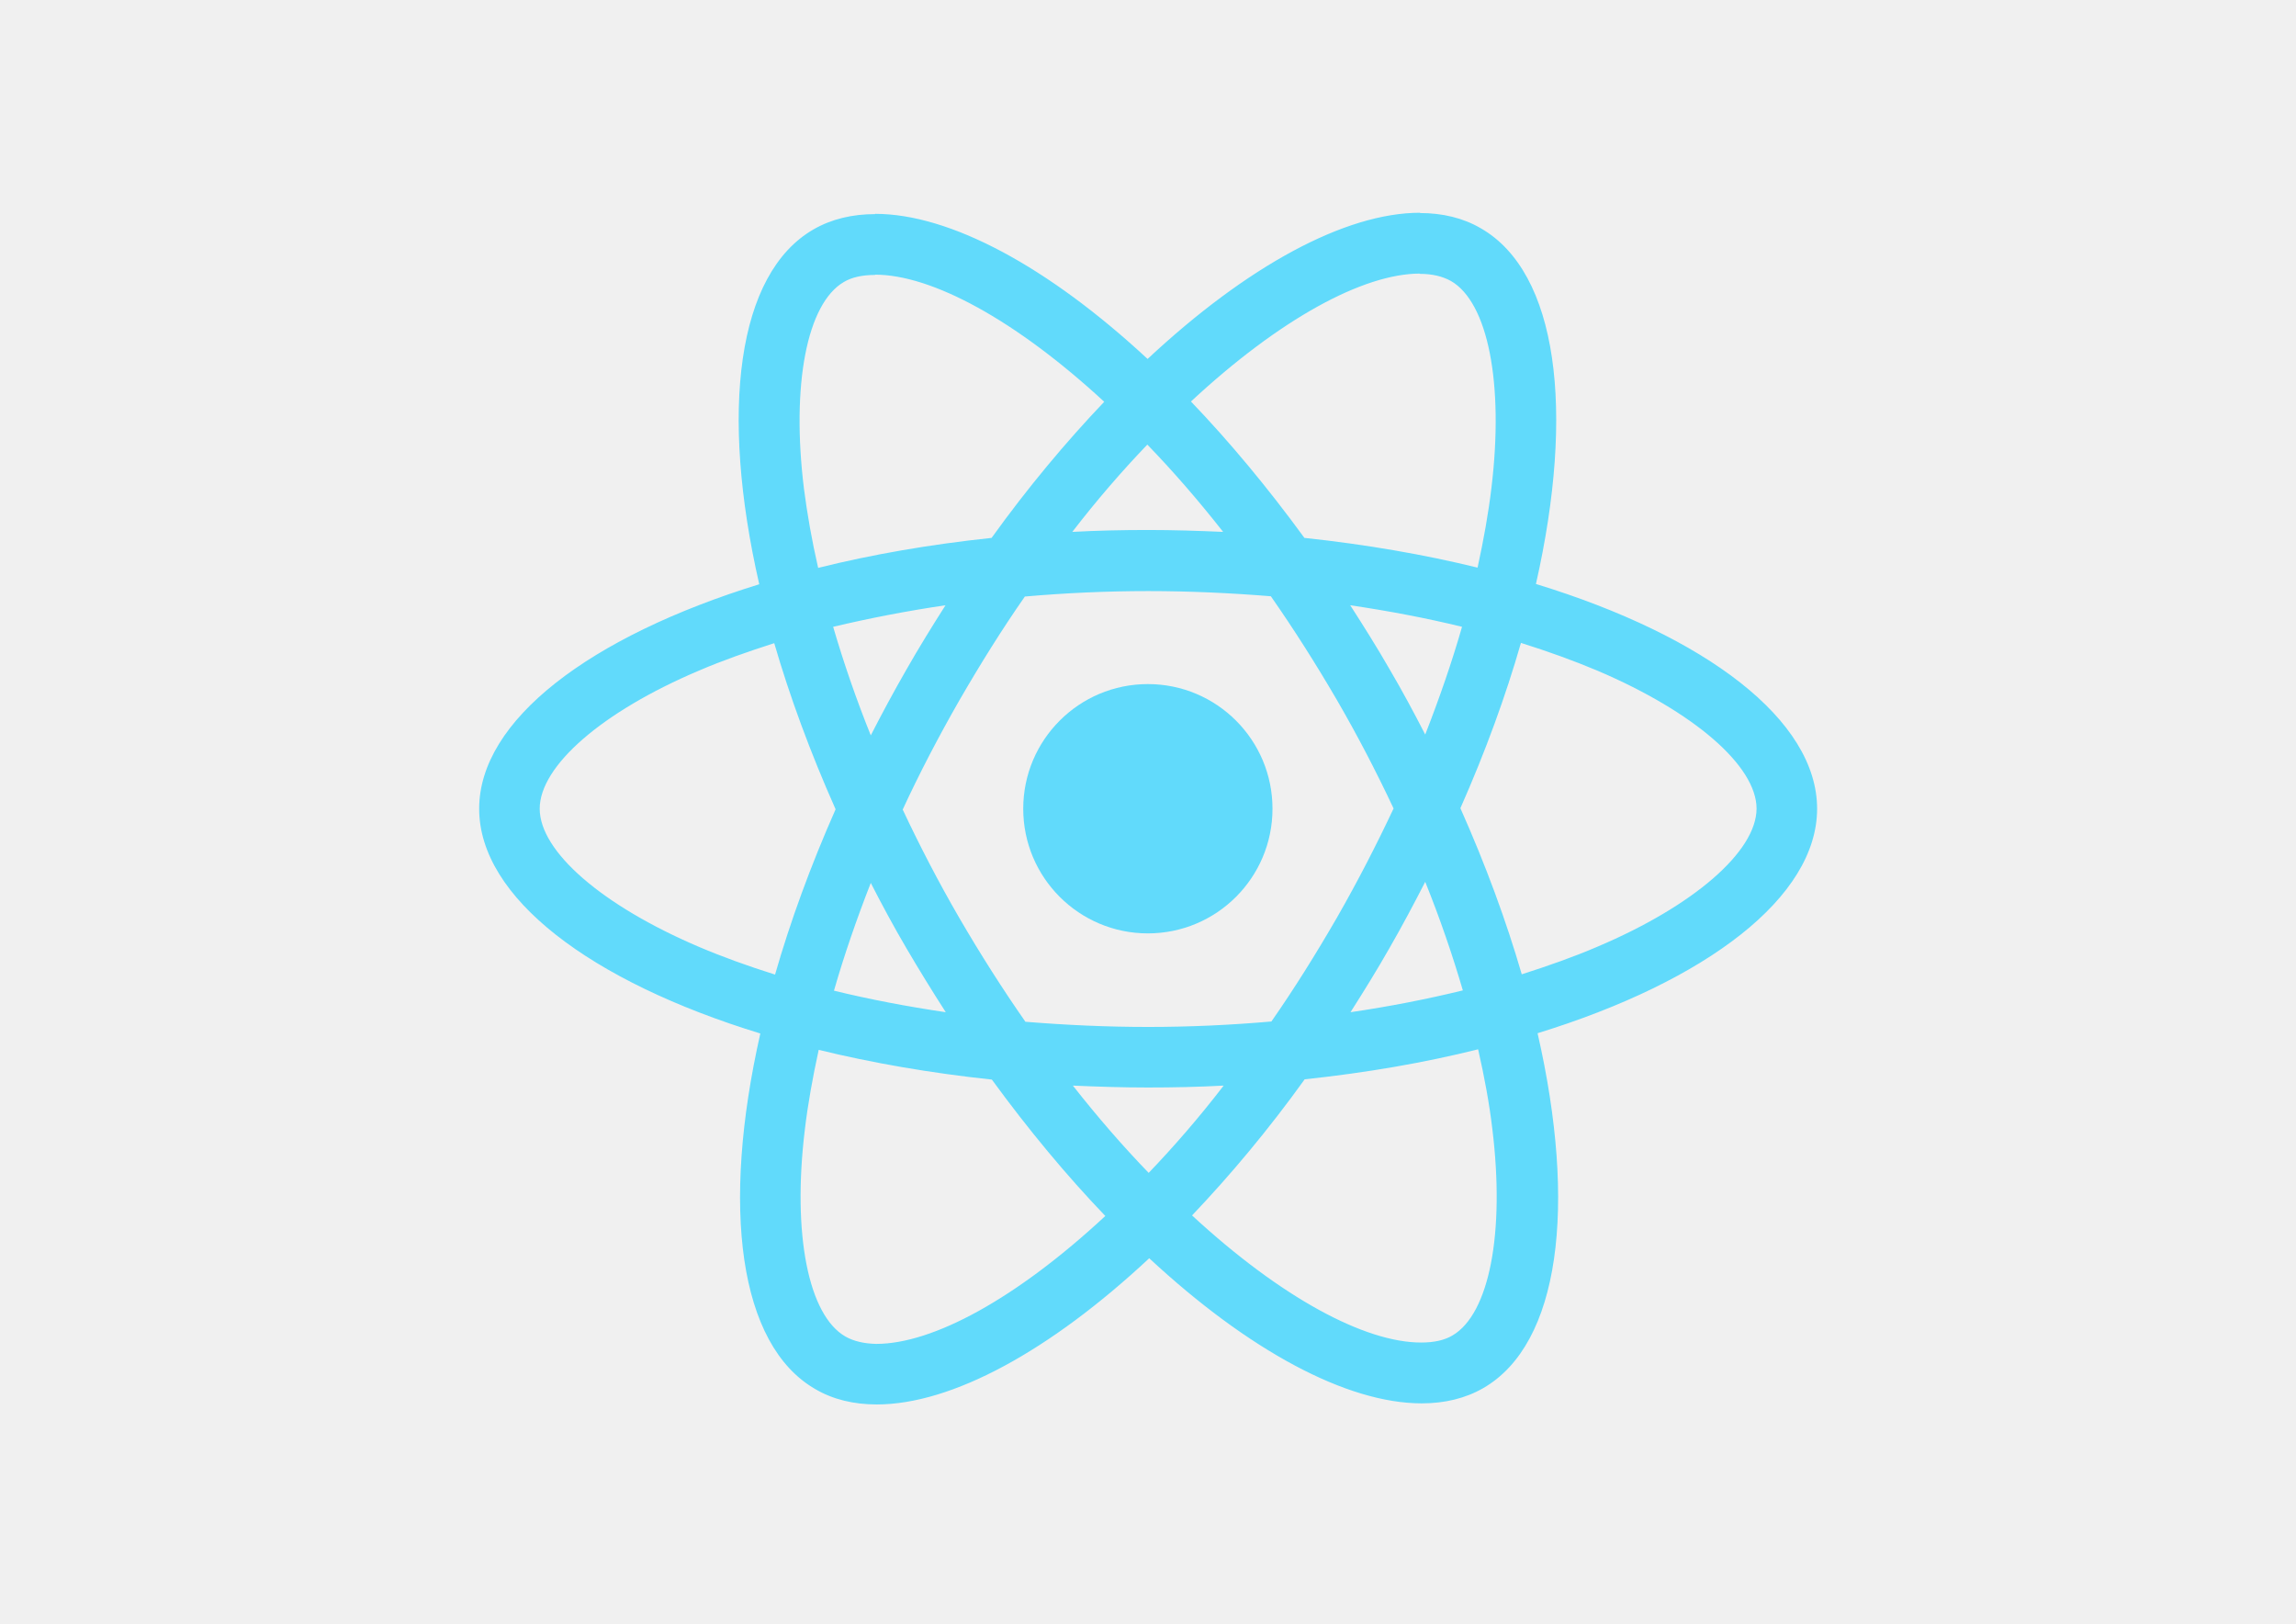
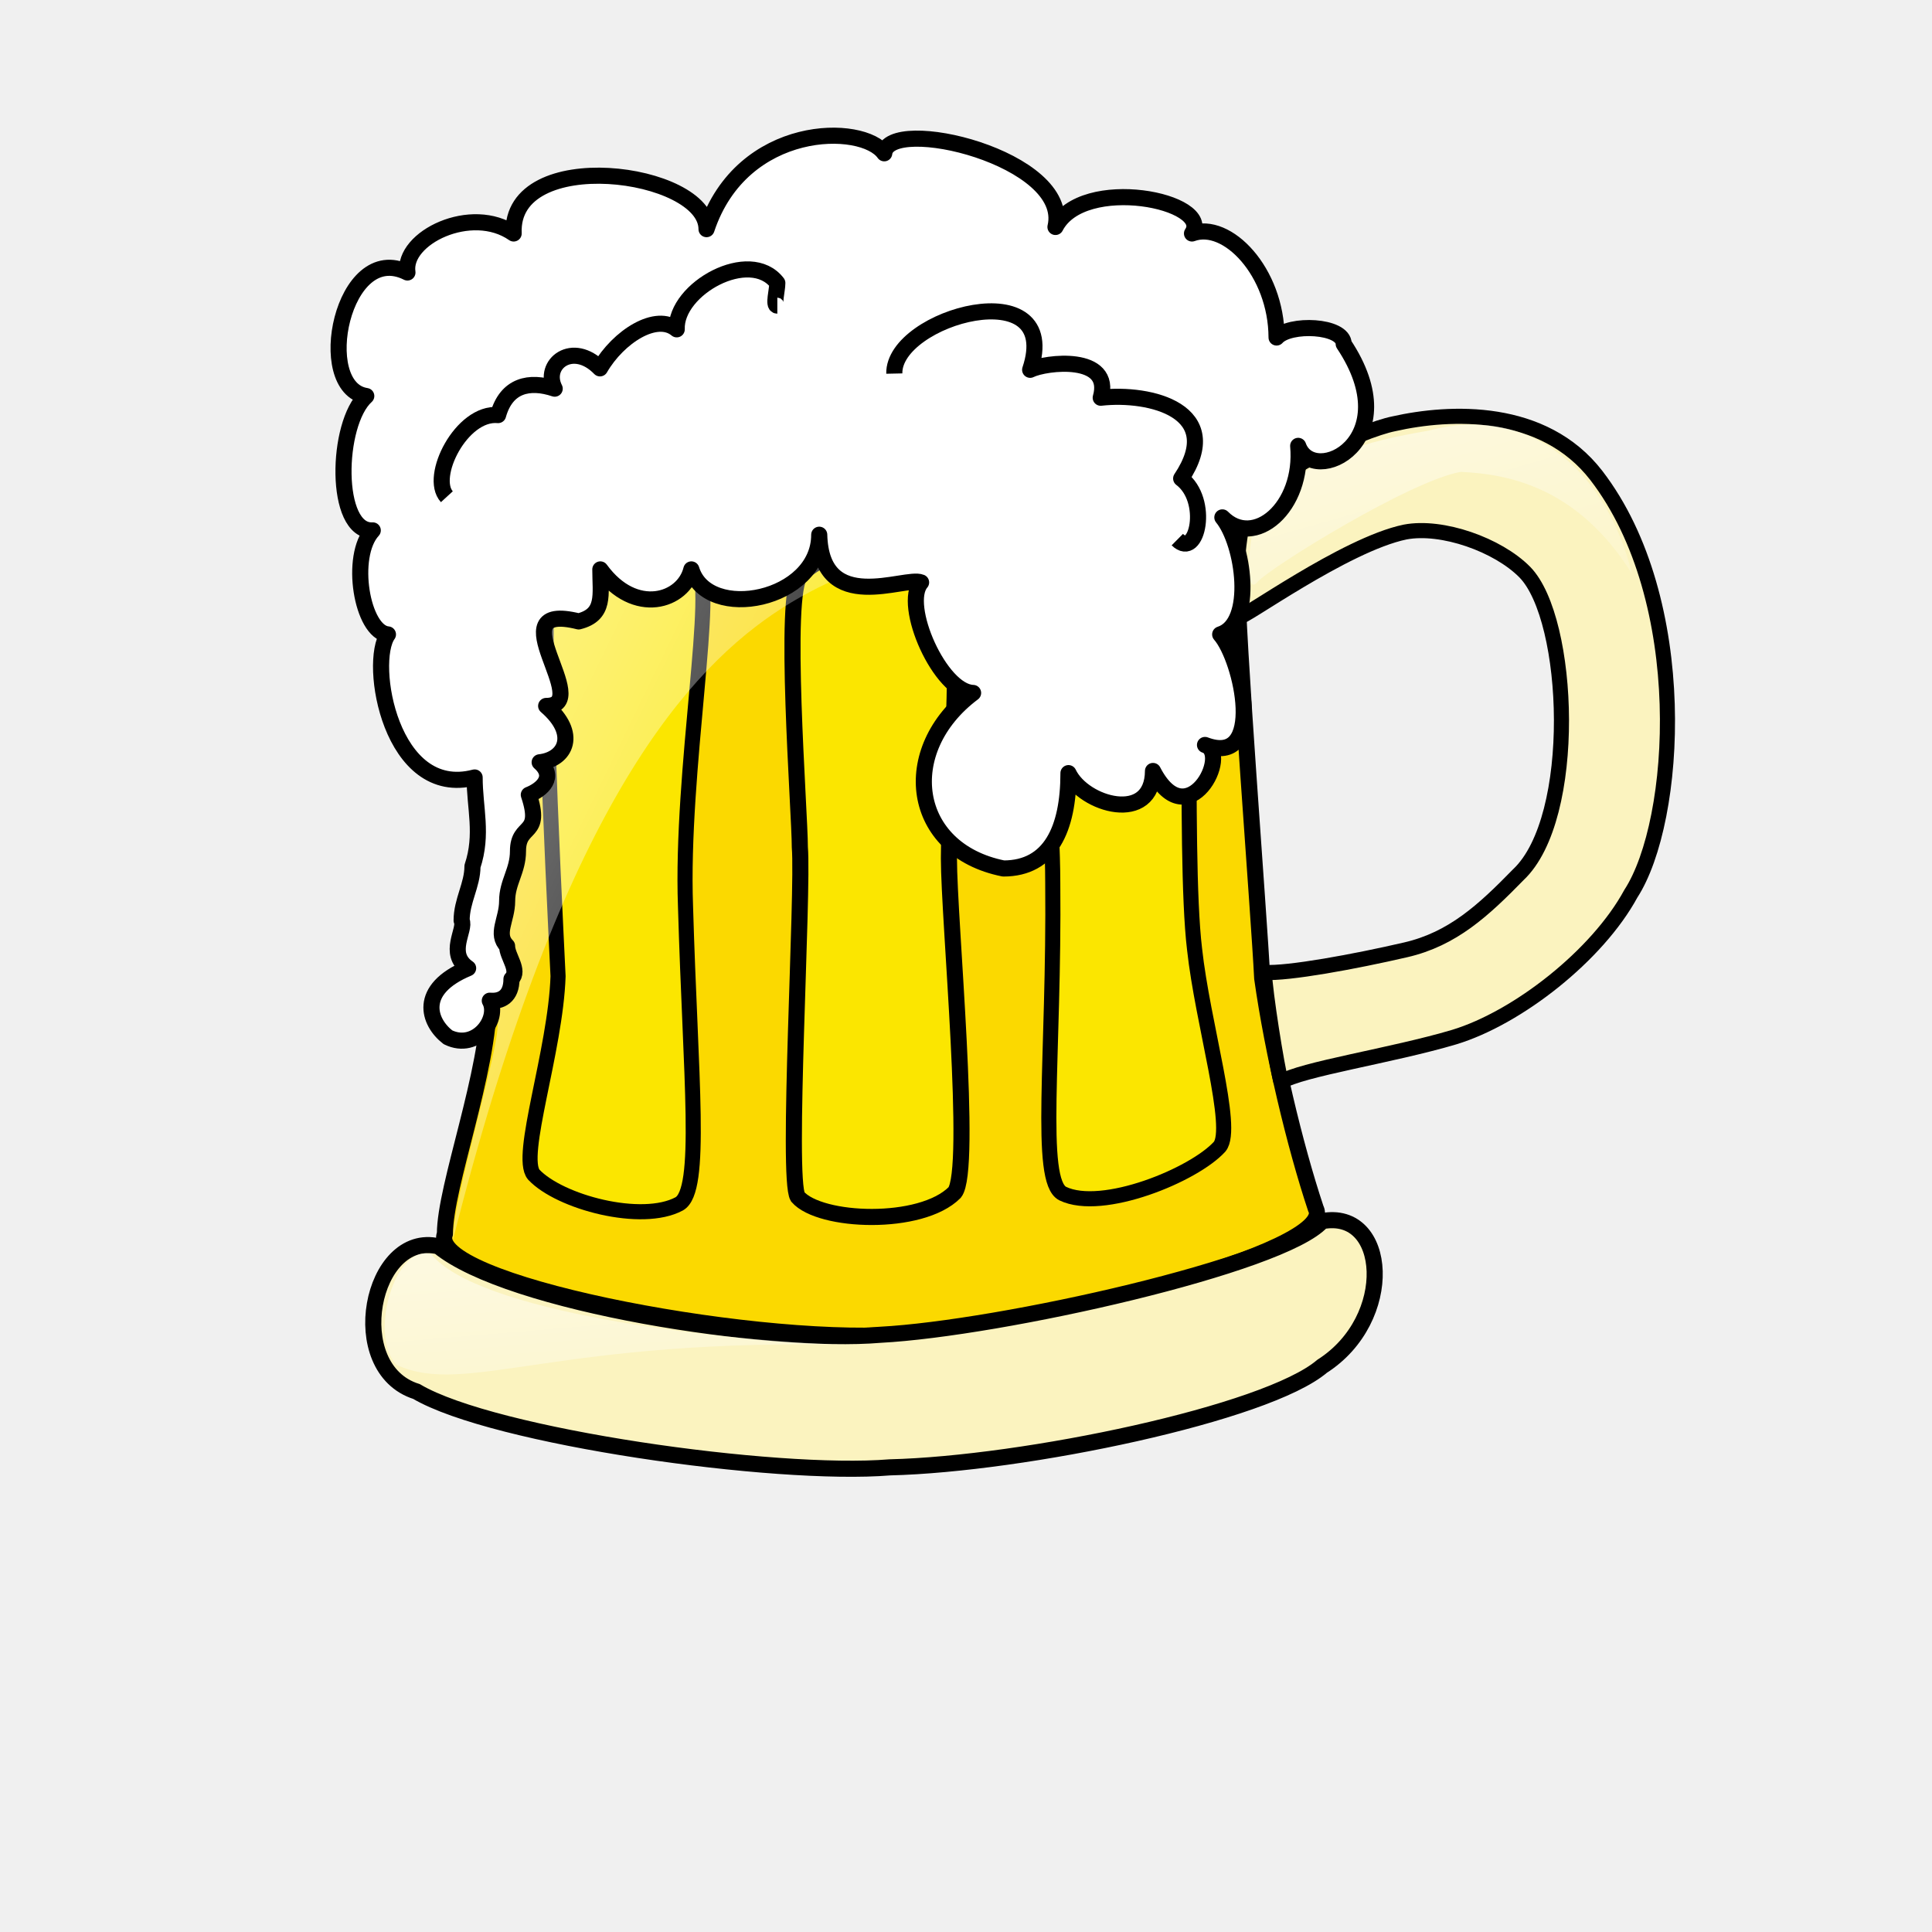
- <svg xmlns="http://www.w3.org/2000/svg" viewBox="0 0 841.9 595.3">
-   <g fill="#61DAFB">
-     <path d="M666.3 296.5c0-32.5-40.7-63.3-103.1-82.4 14.4-63.6 8-114.2-20.2-130.4-6.5-3.8-14.1-5.6-22.4-5.6v22.3c4.6 0 8.3.9 11.4 2.6 13.6 7.8 19.5 37.5 14.9 75.7-1.1 9.4-2.9 19.3-5.1 29.4-19.6-4.8-41-8.5-63.5-10.9-13.5-18.5-27.5-35.3-41.6-50 32.6-30.3 63.2-46.9 84-46.9V78c-27.5 0-63.5 19.6-99.9 53.6-36.4-33.8-72.4-53.2-99.9-53.2v22.3c20.7 0 51.4 16.5 84 46.6-14 14.7-28 31.4-41.3 49.9-22.6 2.4-44 6.1-63.6 11-2.3-10-4-19.7-5.2-29-4.7-38.2 1.1-67.9 14.6-75.8 3-1.8 6.9-2.6 11.5-2.6V78.5c-8.4 0-16 1.8-22.6 5.6-28.1 16.2-34.4 66.7-19.9 130.1-62.2 19.2-102.7 49.9-102.7 82.3 0 32.5 40.7 63.3 103.1 82.4-14.4 63.6-8 114.2 20.2 130.4 6.5 3.8 14.1 5.6 22.5 5.6 27.5 0 63.5-19.6 99.9-53.6 36.4 33.8 72.4 53.2 99.9 53.2 8.4 0 16-1.8 22.6-5.6 28.1-16.2 34.4-66.7 19.9-130.1 62-19.1 102.5-49.9 102.5-82.3zm-130.2-66.7c-3.7 12.9-8.3 26.2-13.5 39.5-4.1-8-8.4-16-13.1-24-4.6-8-9.5-15.8-14.4-23.4 14.2 2.1 27.9 4.7 41 7.9zm-45.8 106.5c-7.8 13.5-15.8 26.3-24.1 38.2-14.9 1.3-30 2-45.2 2-15.1 0-30.2-.7-45-1.9-8.3-11.9-16.4-24.6-24.2-38-7.6-13.1-14.5-26.4-20.8-39.8 6.2-13.4 13.2-26.8 20.7-39.9 7.8-13.5 15.8-26.3 24.1-38.2 14.9-1.3 30-2 45.2-2 15.1 0 30.2.7 45 1.9 8.3 11.9 16.4 24.6 24.2 38 7.6 13.1 14.5 26.4 20.8 39.8-6.3 13.4-13.2 26.8-20.7 39.9zm32.3-13c5.4 13.4 10 26.8 13.8 39.8-13.1 3.2-26.9 5.9-41.2 8 4.9-7.7 9.8-15.6 14.4-23.7 4.6-8 8.9-16.1 13-24.1zM421.2 430c-9.3-9.6-18.6-20.3-27.8-32 9 .4 18.2.7 27.5.7 9.4 0 18.7-.2 27.8-.7-9 11.7-18.3 22.4-27.5 32zm-74.4-58.9c-14.2-2.1-27.9-4.7-41-7.9 3.7-12.9 8.3-26.2 13.5-39.5 4.1 8 8.4 16 13.1 24 4.7 8 9.5 15.8 14.4 23.4zM420.7 163c9.3 9.6 18.6 20.3 27.8 32-9-.4-18.2-.7-27.5-.7-9.4 0-18.7.2-27.8.7 9-11.7 18.3-22.4 27.5-32zm-74 58.9c-4.9 7.7-9.8 15.6-14.4 23.7-4.6 8-8.9 16-13 24-5.4-13.4-10-26.8-13.8-39.8 13.1-3.1 26.9-5.8 41.2-7.9zm-90.5 125.2c-35.4-15.1-58.3-34.9-58.3-50.6 0-15.7 22.9-35.6 58.3-50.6 8.6-3.7 18-7 27.7-10.1 5.7 19.6 13.2 40 22.5 60.9-9.2 20.8-16.6 41.1-22.2 60.6-9.9-3.1-19.3-6.5-28-10.2zM310 490c-13.6-7.8-19.5-37.5-14.9-75.7 1.1-9.4 2.9-19.3 5.1-29.4 19.6 4.8 41 8.5 63.5 10.9 13.5 18.5 27.5 35.3 41.6 50-32.6 30.3-63.2 46.9-84 46.9-4.5-.1-8.3-1-11.3-2.7zm237.2-76.2c4.7 38.2-1.1 67.9-14.6 75.8-3 1.8-6.9 2.6-11.5 2.6-20.7 0-51.4-16.5-84-46.6 14-14.7 28-31.4 41.3-49.9 22.6-2.4 44-6.1 63.6-11 2.3 10.1 4.1 19.8 5.2 29.1zm38.5-66.7c-8.6 3.7-18 7-27.7 10.1-5.7-19.6-13.2-40-22.5-60.9 9.2-20.8 16.6-41.1 22.2-60.6 9.9 3.1 19.3 6.5 28.1 10.2 35.4 15.1 58.3 34.9 58.3 50.6-.1 15.7-23 35.6-58.4 50.6zM320.8 78.4z" />
-     <circle cx="420.9" cy="296.5" r="45.7" />
-     <path d="M520.5 78.1z" />
-   </g>
+ <svg xmlns="http://www.w3.org/2000/svg" xmlns:xlink="http://www.w3.org/1999/xlink" id="svg1" height="120pt" width="120pt">
+   <defs id="defs3">
+     <linearGradient id="linearGradient835">
+       <stop id="stop836" stop-color="#fff" stop-opacity=".5" offset="0" />
+       <stop id="stop837" stop-color="#fff" stop-opacity=".1" offset="1" />
+     </linearGradient>
+     <linearGradient id="linearGradient838" y2=".656" xlink:href="#linearGradient835" y1=".117" x2=".9" x1=".212" />
+     <linearGradient id="linearGradient840" y2="1.806" xlink:href="#linearGradient835" y1=".139" x2=".609" x1=".065" />
+     <linearGradient id="linearGradient842" y2="1.293" xlink:href="#linearGradient835" y1=".078" x2=".986" x1=".156" />
+   </defs>
+   <path id="path825" stroke-linejoin="round" d="m38.153 33.449c2.352 1.227 22.369 5.488 33.972 5.227 16.528 0.261 30.315-6.05 32.925-7.056 0 1.434-2.3 10.273-2.61 15.68 0 5.447 1.83 28.414 2.09 33.71 0.87 6.179 2.7 13.862 4.44 19.08 1.83 3.55-23.561 9.85-34.754 10.45-12.602 0.78-38.937-4.37-37.369-8.36 0-3.971 3.658-13.385 3.658-19.602 0.523-6.025-0.261-23.272-0.261-30.836-0.261-6.779-1.054-12.56-2.091-18.293z" fill-rule="evenodd" stroke="#000" stroke-width="1pt" fill="#fbd900" />
+   <path id="path827" d="m36.324 103.22c-5.586-1.33-7.879 10.12-1.829 12.02 6.367 3.76 29.703 7.06 39.198 6.28 11.101-0.27 31.197-4.45 35.797-8.37 6.14-3.92 5.47-13.06 0-12.02-3.27 3.66-26.694 8.89-36.581 9.41-9.222 0.78-30.749-2.53-36.585-7.32z" fill-rule="evenodd" stroke="#000" stroke-width="1pt" fill="#fbf3bf" />
+   <path id="path828" stroke-linejoin="bevel" d="m103.07 42.609c1.25-3.211 9.64-6.971 12.37-7.515 4.68-1.051 12.38-1.388 16.76 4.28 7.94 10.323 6.76 28.625 2.86 34.638-2.77 5.103-9.37 10.281-14.63 11.877-5.16 1.534-12.71 2.661-14.34 3.712-0.35-1.297-1.32-7.388-1.38-9.071 1.95 0.128 7.49-0.893 11.7-1.868 3.9-0.899 6.45-3.275 9.33-6.223 5-4.7 4.35-21.159 0.54-25.056-2.23-2.263-6.85-3.905-9.91-3.323-5 1.031-13.68 7.365-13.68 6.979-0.51-2.079-0.25-6.159 0.38-8.43z" fill-rule="evenodd" stroke="#000" stroke-width="1.25" fill="#fbf3bf" />
+   <path id="path830" stroke-linejoin="round" d="m57.712 46.931c1.656 1.207-1.355 16.955-0.941 28.131 0.414 14.296 1.443 23.528-0.522 24.636-3.107 1.672-9.901-0.136-12.045-2.421-1.274-1.507 1.806-10.24 2.012-16.428-0.413-8.712-1.702-33.304-0.461-34.778 2.253-2.054 9.681-1.153 11.957 0.86z" fill-rule="evenodd" stroke="#000" stroke-width="1.25" fill="#fbe600" />
+   <path id="path832" d="m66.303 47.6c-1.479 1.425-0.064 19.625-0.064 22.559 0.306 3.809-1.101 27.453-0.177 28.955 1.848 2.126 10.216 2.446 13.001-0.357 1.505-1.874-0.478-22.544-0.478-27.679 0-5.511 1.407-22.052-0.441-23.58-2.032-2.15-8.439-3.18-11.841 0.102z" fill-rule="evenodd" stroke="#000" stroke-width="1pt" fill="#fbe600" />
+   <path id="path833" stroke-linejoin="round" d="m85.991 46.156c-1.658 1.256 1.18 15.8 1.194 26.982 0.138 14.3-1.244 24.662 0.824 25.709 3.268 1.583 10.881-1.541 13.001-3.891 1.25-1.544-1.412-10.178-2.082-16.357-0.984-8.164 0.147-33.129-1.19-34.564-2.401-1.984-9.481 0.04-11.747 2.121z" fill-rule="evenodd" stroke="#000" stroke-width="1.25" fill="#fbe600" />
+   <path id="path834" fill-rule="evenodd" fill="url(#linearGradient838)" d="m79.272 39.684c-4.989 1.109-36.587-3.141-39.728-4.804 0.924 4.619 3.141 45.272 1.663 49.891 0.185 2.033-3.881 15.153-3.696 17.929 17.185-68.375 39.729-48.972 41.761-63.016z" />
+   <path id="path839" fill-rule="evenodd" fill="url(#linearGradient840)" d="m35.717 103.87c-3.051-0.89-5.205 6.82-2.871 9.16 5.743 2.69 13.281-2.34 38.23-1.62-12.744-0.36-31.589-2.87-35.359-7.54z" />
+   <path id="path841" fill-rule="evenodd" fill="url(#linearGradient842)" d="m104.28 42.13c4.49-4.487 8.79-5.564 14-6.461 8.79-2.334 14.9 3.769 16.87 11.846-4.49-7.18-10.23-8.257-14.18-8.436-4.13 0.718-15.79 7.897-16.87 9.154-1.08 1.256-0.72-4.129 0.18-6.103z" />
+   <path id="path844" stroke-linejoin="round" d="m37.098 85.903c2.384 1.159 4.282-1.569 3.465-3.03 0.915 0.087 1.795-0.325 1.795-1.795 0.721-0.72-0.364-1.854-0.364-2.736-0.994-0.993 0.005-2.165 0.005-3.725 0-1.554 0.898-2.503 0.898-4.128 0-2.362 2.059-1.181 0.897-4.667 1.088-0.425 2.274-1.485 0.898-2.692 2.16-0.24 3.218-2.354 0.538-4.667 4.073 0-4.23-8.73 2.692-7 2.222-0.555 1.795-2.215 1.795-4.307 2.872 3.948 6.896 2.621 7.538 0 1.349 4.399 10.59 2.587 10.59-2.872 0.179 6.75 7.118 3.404 8.436 3.949-1.616 1.866 1.584 9.079 4.307 9.153-6.309 4.732-5.173 13.001 2.513 14.538 3.894 0 5.385-3.278 5.385-7.897 1.256 2.645 6.972 4.28 7-0.179 2.871 5.544 6.494-1.471 4.307-2.154 5.027 1.905 3.087-7.079 1.257-9.154 2.87-0.914 1.96-7.521 0.18-9.692 2.62 2.665 6.74-0.831 6.28-5.923 1.23 3.467 9.15-0.368 3.77-8.436 0-1.545-4.49-1.749-5.56-0.538-0.02-5.446-4.1-9.692-7.004-8.615 1.804-2.693-9.048-4.899-11.307-0.539 1.35-5.701-13.811-9.333-14.179-6.102-1.749-2.513-11.771-2.559-14.718 6.282 0-4.861-16.309-7-15.974 0.359-3.49-2.434-9.228 0.359-8.795 3.23-5.385-2.703-7.842 9.561-3.41 10.231-2.513 2.262-2.692 11.311 0.538 11.128-1.974 2.13-0.897 8.436 1.257 8.615-1.68 2.321 0.245 13.674 7.179 11.846 0 2.524 0.709 4.694-0.179 7.359 0 1.545-0.898 2.853-0.898 4.487 0.372 0.744-1.26 2.724 0.539 3.949-4.217 1.759-3.303 4.464-1.671 5.722z" fill-rule="evenodd" stroke="#000" stroke-width="1pt" fill="#fff" />
+   <path id="path846" stroke-linejoin="round" d="m37.007 41.137c-1.509-1.649 1.222-7.039 4.243-6.762 0.689-2.474 2.586-2.893 4.688-2.187-1.048-2.045 1.503-3.992 3.75-1.682 1.517-2.622 4.677-4.645 6.356-3.232-0.132-3.373 6.063-6.793 8.331-3.836 0 0.606-0.363 1.874 0 1.874" stroke="#000" stroke-width="1pt" fill="none" />
+   <path id="path847" stroke-linejoin="round" d="m74.062 30.938c-0.103-4.721 14.01-8.591 11.25-0.313 1.27-0.635 6.876-1.299 5.845 2.313 4.123-0.465 10.393 1.105 6.662 6.689 2.391 1.805 1.33 6.695-0.319 5.061" stroke="#000" stroke-width="1pt" fill="none" />
</svg>
